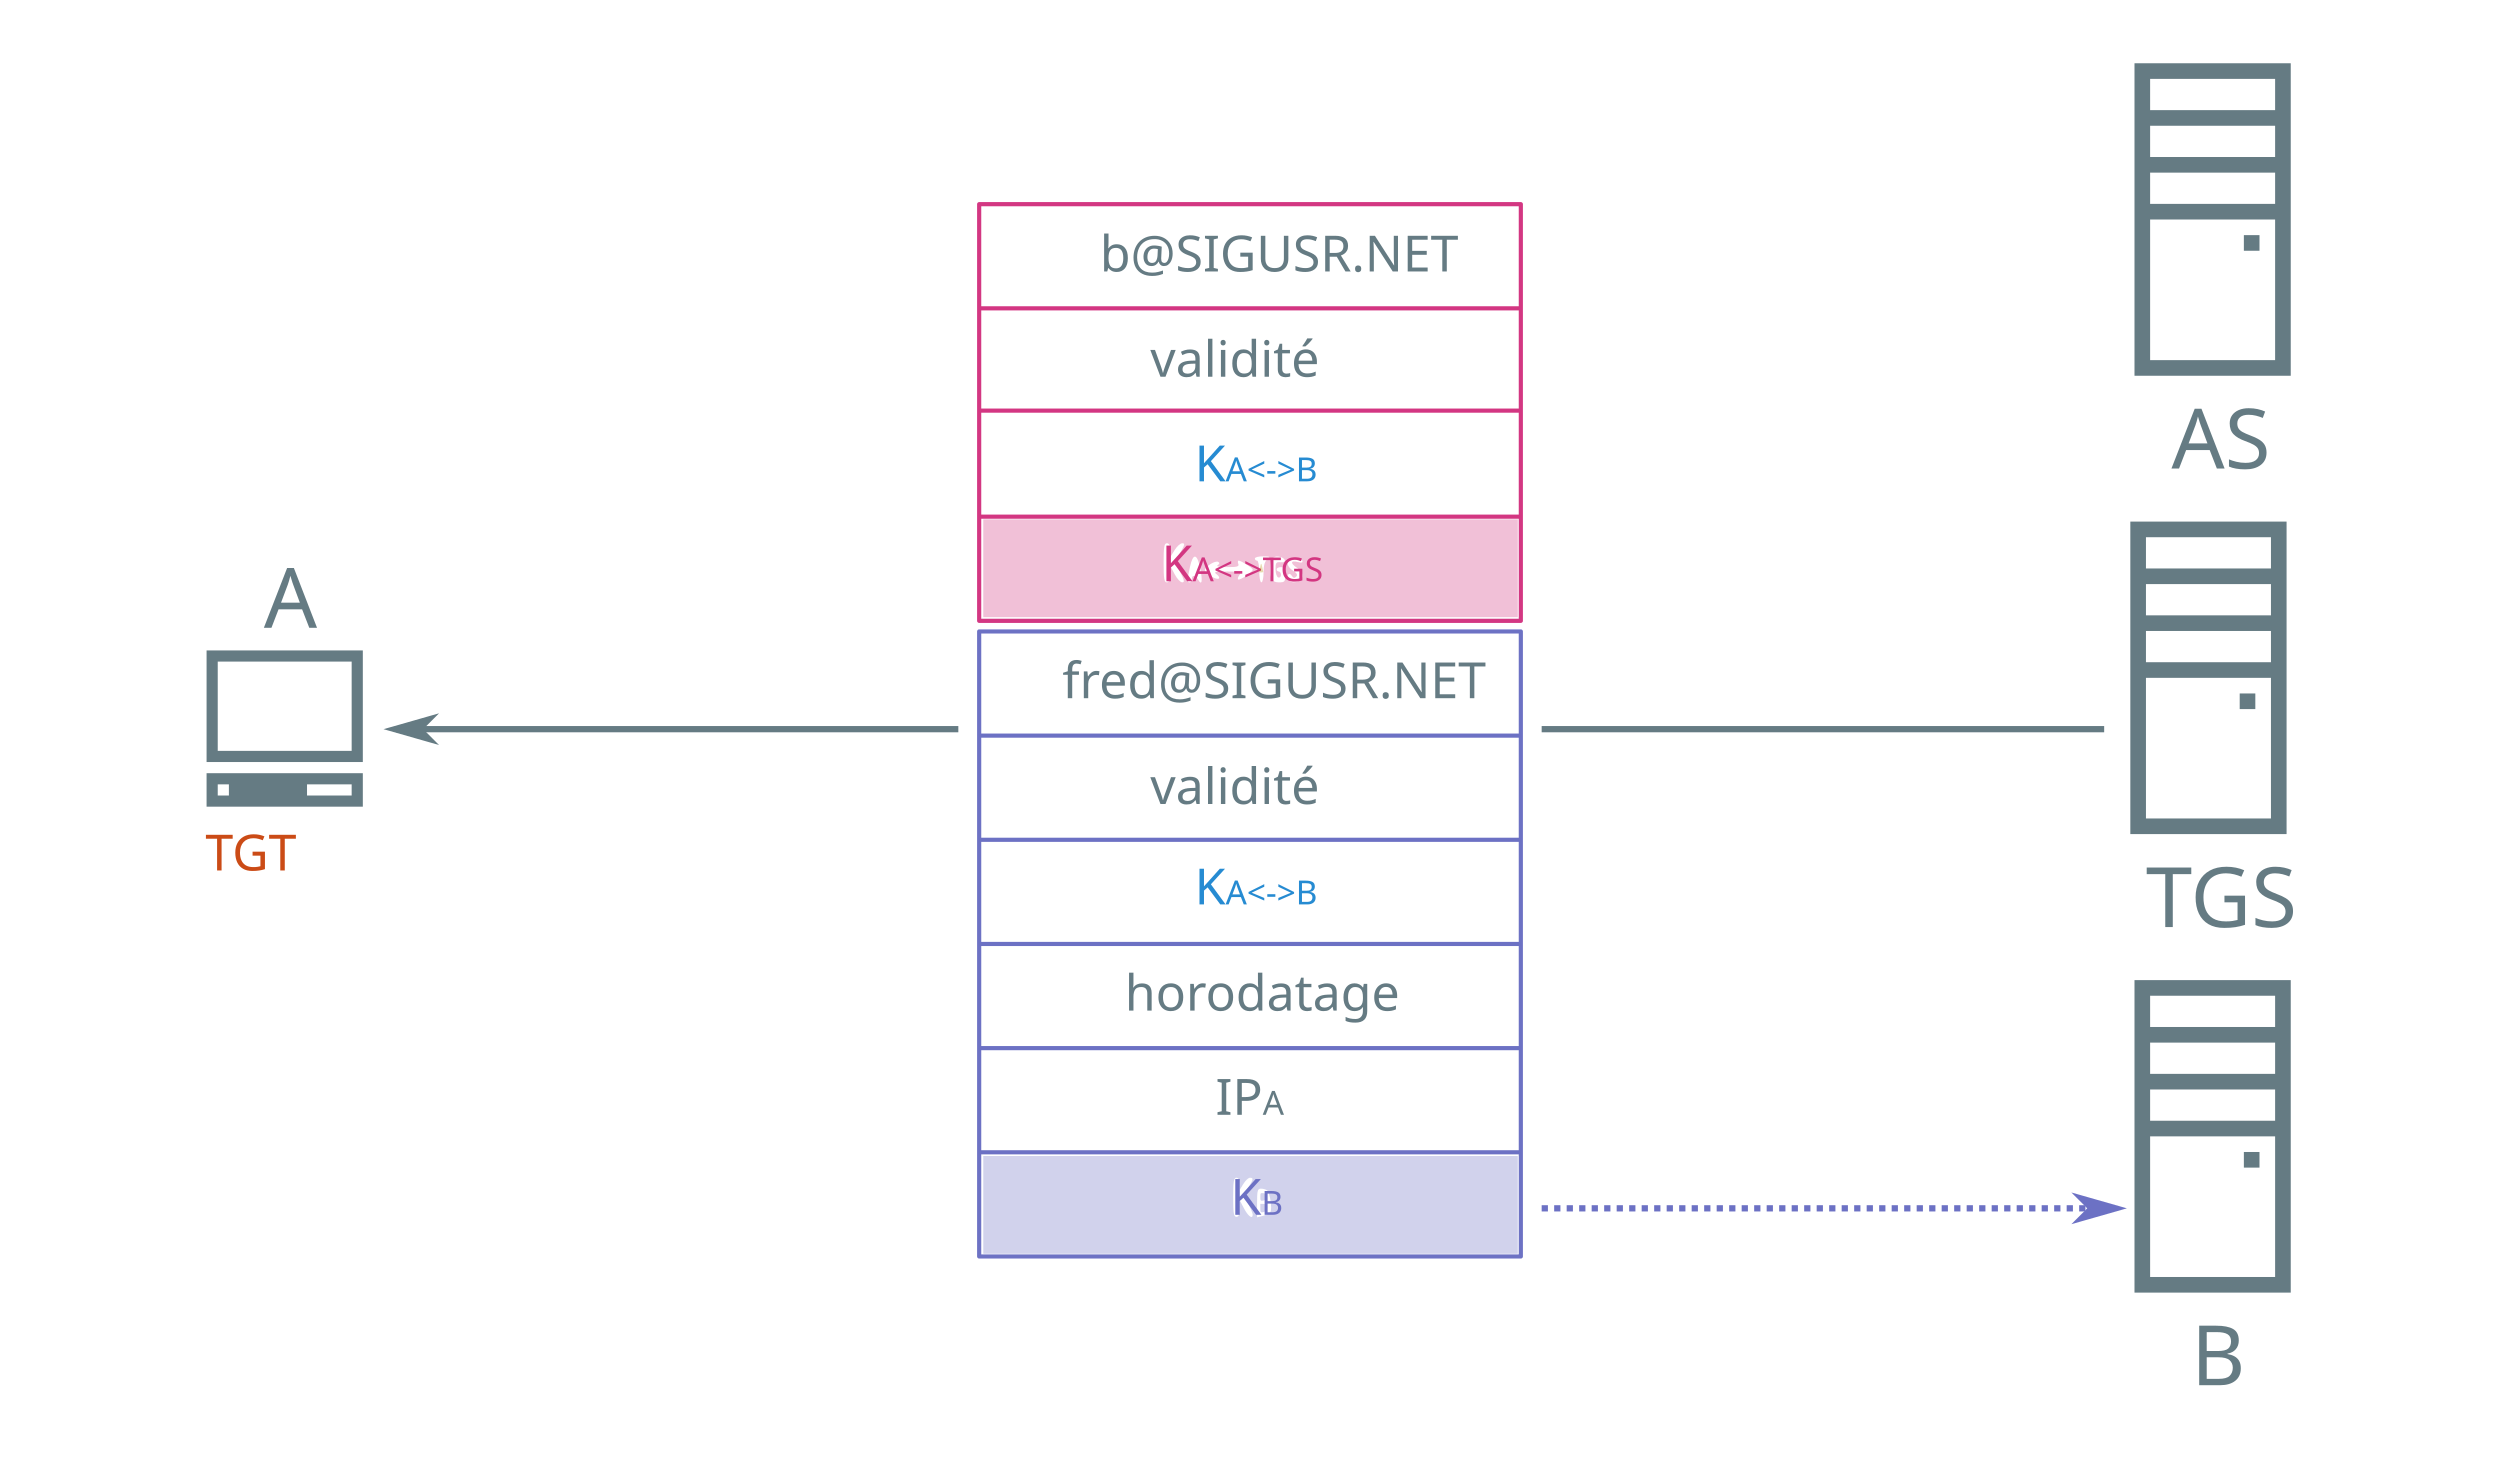
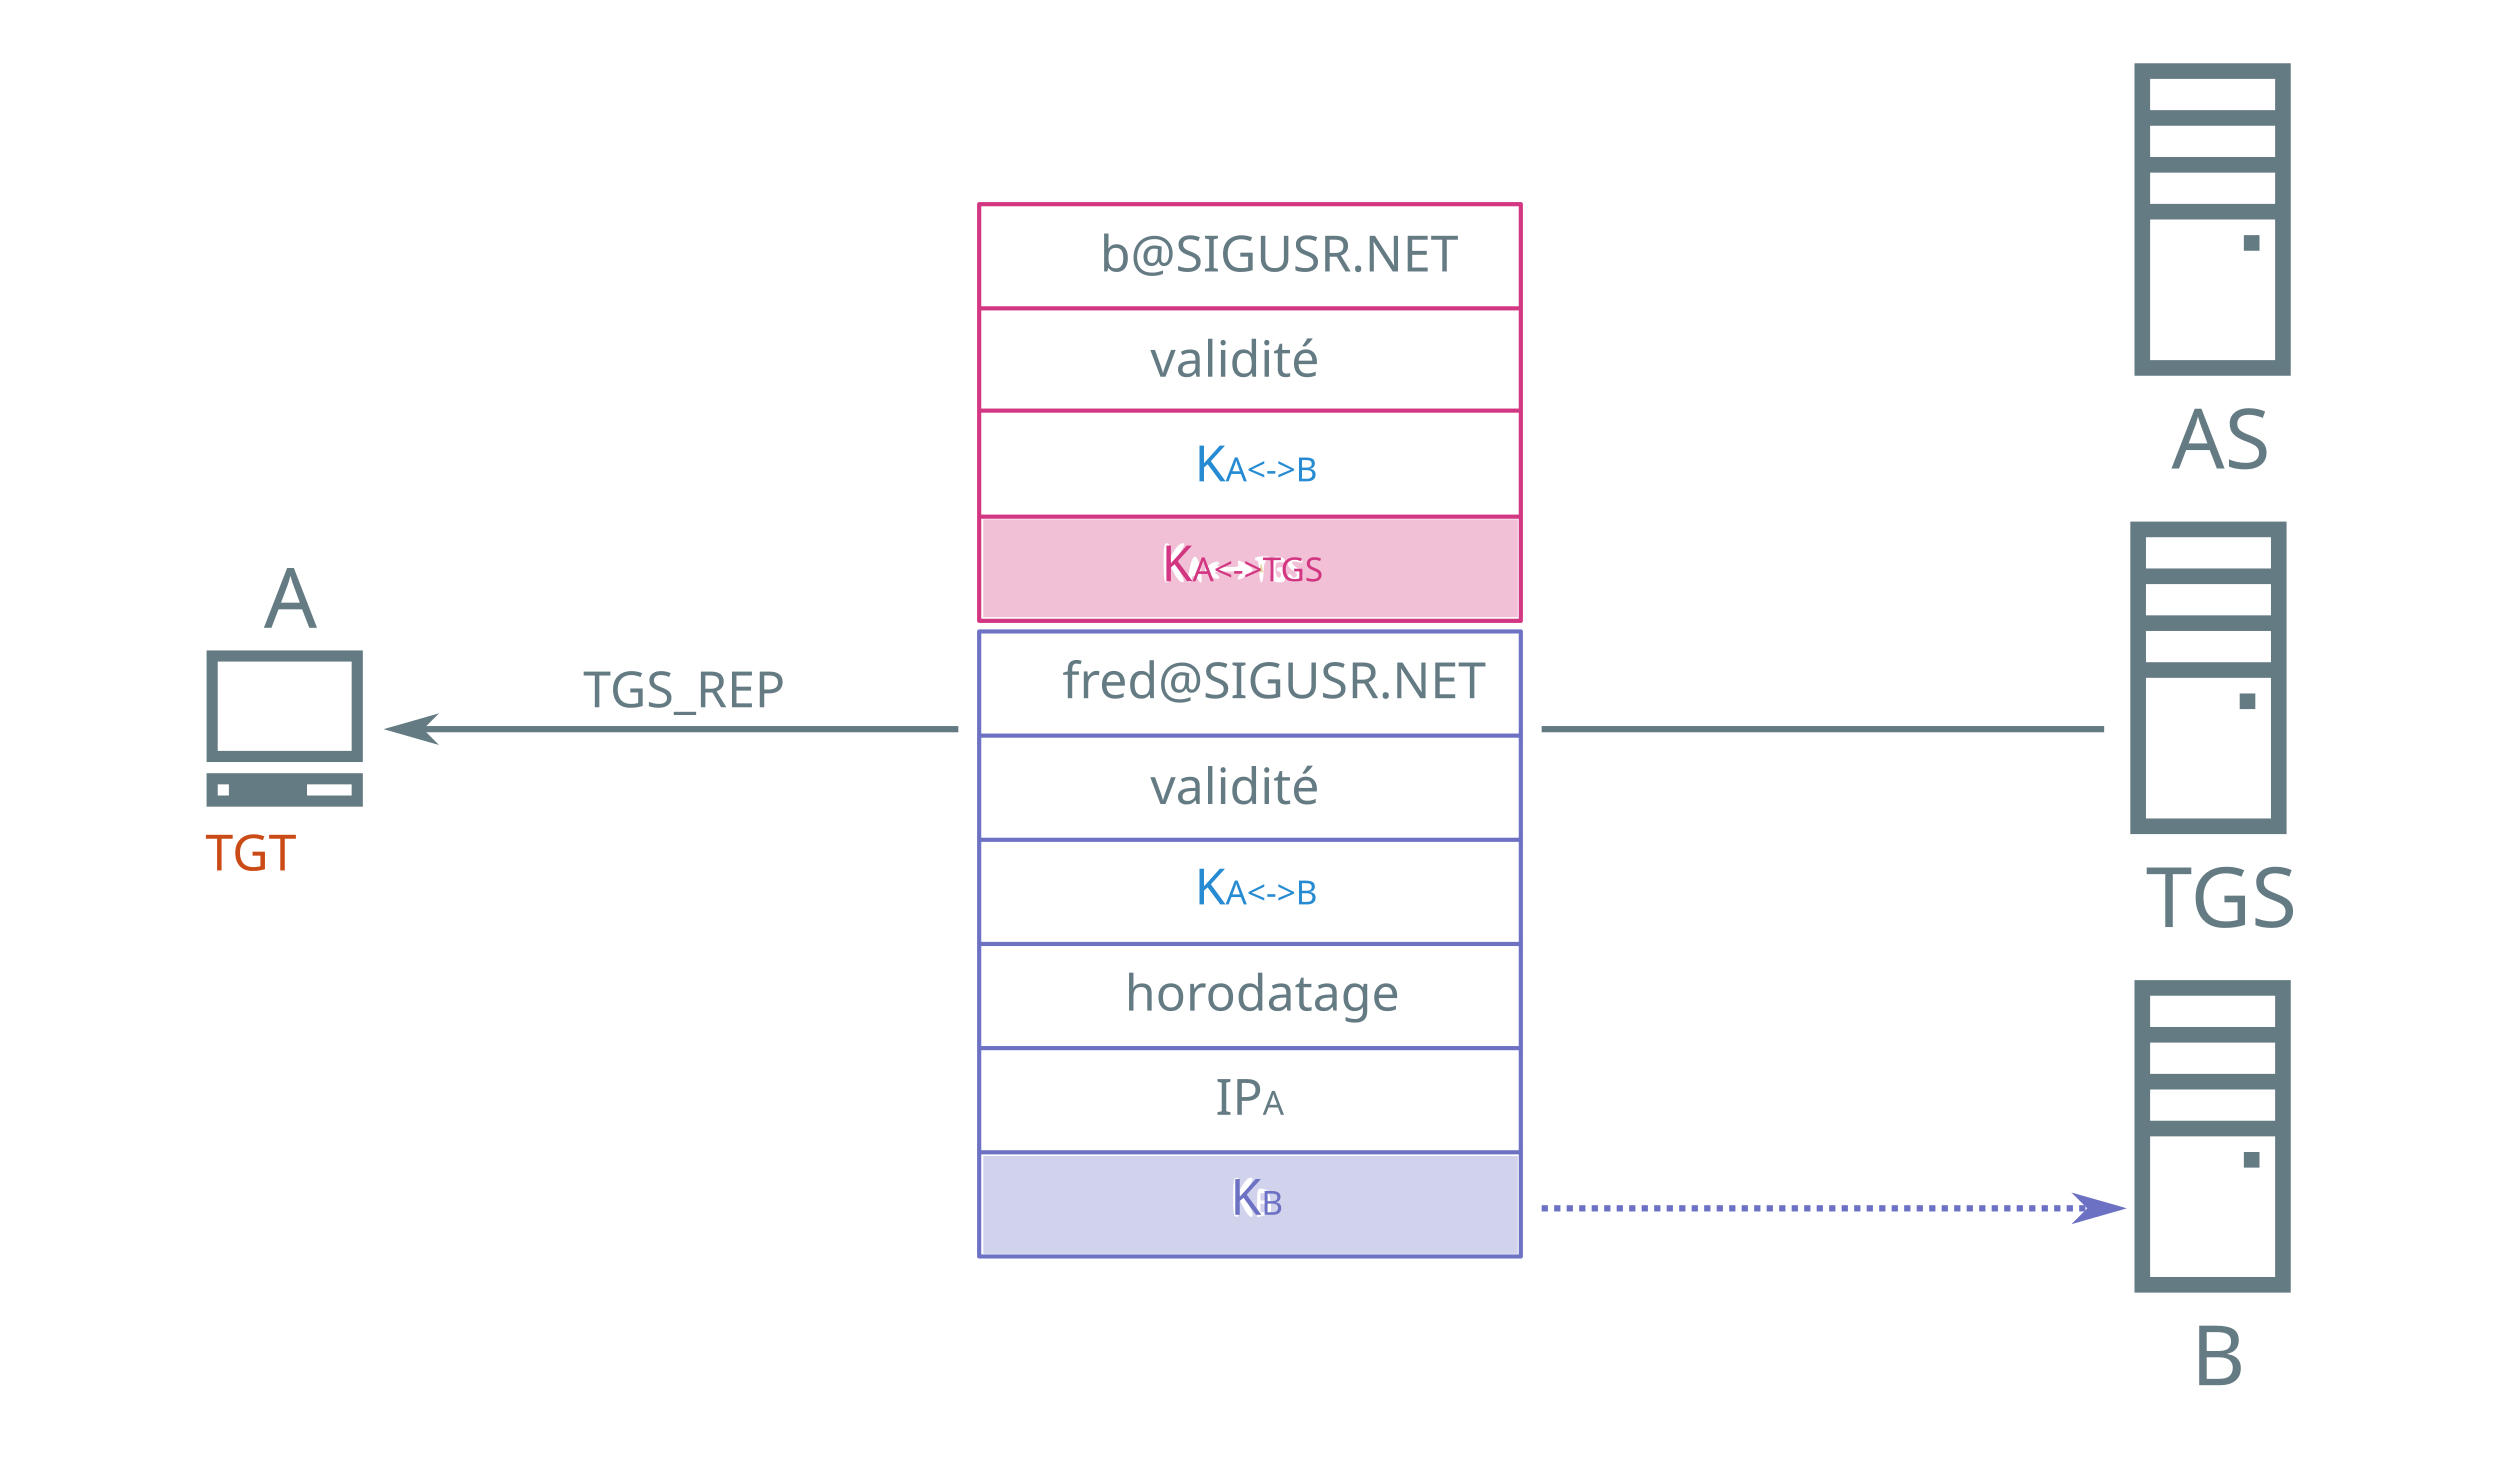
<svg xmlns="http://www.w3.org/2000/svg" width="1200" height="700" viewBox="0 0 1200 700" version="1.1" id="svg5">
  <defs id="defs5">
    <marker style="overflow:visible" id="Arrow1Mstart" refX="0.0" refY="0.0" orient="auto">
      <path transform="scale(0.4) translate(10,0)" style="fill-rule:evenodd;fill:context-stroke;stroke:context-stroke;stroke-width:1.0pt" d="M 0.0,0.0 L 5.0,-5.0 L -12.5,0.0 L 5.0,5.0 L 0.0,0.0 z " id="path1154" />
    </marker>
    <marker style="overflow:visible;" id="Arrow1Mend" refX="0.0" refY="0.0" orient="auto">
      <path transform="scale(0.4) rotate(180) translate(10,0)" style="fill-rule:evenodd;fill:context-stroke;stroke:context-stroke;stroke-width:1.0pt;" d="M 0.0,0.0 L 5.0,-5.0 L -12.5,0.0 L 5.0,5.0 L 0.0,0.0 z " id="path16067" />
    </marker>
  </defs>
  <style id="style2">
        @font-face {
            font-family: 'Iosevka';
            font-display: swap;
            font-weight: 400;
            font-stretch: normal;
            font-style: normal;
            src: url('/dist/theme/fonts/Iosevka/WOFF2/Iosevka-Regular.woff2') format('woff2');
        }

        @font-face {
            font-family: 'Iosevka';
            font-display: swap;
            font-weight: 400;
            font-stretch: normal;
            font-style: italic;
            src: url('/dist/theme/fonts/Iosevka/WOFF2/Iosevka-Italic.woff2') format('woff2');
        }

        @font-face {
            font-family: 'Iosevka';
            font-display: swap;
            font-weight: 700;
            font-stretch: normal;
            font-style: normal;
            src: url('/dist/theme/fonts/Iosevka/WOFF2/Iosevka-Bold.woff2') format('woff2');
        }

        @font-face {
            font-family: 'Iosevka';
            font-display: swap;
            font-weight: 700;
            font-stretch: normal;
            font-style: italic;
            src: url('/dist/theme/fonts/Iosevka/WOFF2/Iosevka-BoldItalic.woff2') format('woff2');
        }
    </style>
  <g id="g966" transform="matrix(0.9921875,0,0,0.9921875,56.60349,347.3899)">
    <rect class="st0" height="48.594" id="XMLID_2248_" width="70.191" x="45.587" y="-32.763" style="fill:none;stroke:#657b83;stroke-width:5.399;stroke-miterlimit:10;stroke-opacity:1" />
    <path class="st1" d="M 42.887,23.93 V 40.128 H 118.478 V 23.93 Z m 10.799,10.799 h -5.399 v -5.399 h 5.399 z m 59.393,0 H 91.481 V 29.33 H 113.078 Z" id="XMLID_49_" style="fill:#657b83;fill-opacity:1;stroke-width:2.7" />
  </g>
  <g id="g977-4" transform="matrix(0.9921875,0,0,0.9921875,423.9048,551.2061)">
    <path d="m 605.382,-81.387 v 22.677 7.559 15.118 7.559 15.118 7.559 75.591 h 75.591 v -75.591 -7.559 -15.118 -7.559 -15.118 -7.559 -22.677 z m 7.559,7.559 h 60.472 v 15.118 h -60.472 z m 0,22.677 h 60.472 v 15.118 h -60.472 z m 0,22.677 h 60.472 v 15.118 h -60.472 z m 0,22.677 h 60.472 V 62.235 h -60.472 z m 45.354,7.559 v 7.559 h 7.559 V 1.762 Z" style="fill:#657b83;fill-opacity:1;stroke:none;stroke-width:0px" id="path2-7" />
  </g>
  <text xml:space="preserve" style="font-size:40px;line-height:1.25;font-family:Iosevka;-inkscape-font-specification:'Iosevka, Normal';fill:#657b83;fill-opacity:1" x="126.656" y="301.336" id="text2107">
    <tspan id="tspan2105" x="126.656" y="301.336">A</tspan>
  </text>
  <g id="g977" transform="matrix(0.9921875,0,0,0.9921875,423.9048,111.1158)">
    <path d="m 605.382,-81.387 v 22.677 7.559 15.118 7.559 15.118 7.559 75.591 h 75.591 v -75.591 -7.559 -15.118 -7.559 -15.118 -7.559 -22.677 z m 7.559,7.559 h 60.472 v 15.118 h -60.472 z m 0,22.677 h 60.472 v 15.118 h -60.472 z m 0,22.677 h 60.472 v 15.118 h -60.472 z m 0,22.677 h 60.472 V 62.235 h -60.472 z m 45.354,7.559 v 7.559 h 7.559 V 1.762 Z" style="fill:#657b83;fill-opacity:1;stroke:none;stroke-width:0px" id="path2" />
  </g>
  <text xml:space="preserve" style="font-size:40px;line-height:1.25;font-family:Iosevka;-inkscape-font-specification:'Iosevka, Normal';fill:#657b83;fill-opacity:1;stroke-width:1" x="1042.297" y="224.889" id="text7127">
    <tspan id="tspan7125" x="1042.297" y="224.889" style="stroke-width:1">AS</tspan>
  </text>
  <g id="g977-0" transform="matrix(0.9921875,0,0,0.9921875,421.9048,331.1158)">
    <path d="m 605.382,-81.387 v 22.677 7.559 15.118 7.559 15.118 7.559 75.591 h 75.591 v -75.591 -7.559 -15.118 -7.559 -15.118 -7.559 -22.677 z m 7.559,7.559 h 60.472 v 15.118 h -60.472 z m 0,22.677 h 60.472 v 15.118 h -60.472 z m 0,22.677 h 60.472 v 15.118 h -60.472 z m 0,22.677 h 60.472 V 62.235 h -60.472 z m 45.354,7.559 v 7.559 h 7.559 V 1.762 Z" style="fill:#657b83;fill-opacity:1;stroke:none;stroke-width:0px" id="path2-4" />
  </g>
  <text xml:space="preserve" style="font-size:40px;line-height:1.25;font-family:Iosevka;-inkscape-font-specification:'Iosevka, Normal';fill:#657b83;fill-opacity:1" x="1030.017" y="444.989" id="text7127-8">
    <tspan id="tspan7125-8" x="1030.017" y="444.989">TGS</tspan>
  </text>
  <text xml:space="preserve" style="font-size:40px;line-height:1.25;font-family:Iosevka;-inkscape-font-specification:'Iosevka, Normal';fill:#657b83;fill-opacity:1" x="1051.737" y="664.9" id="text9429">
    <tspan id="tspan9427" x="1051.737" y="664.9">B</tspan>
  </text>
  <path style="fill:none;stroke:#657b83;stroke-width:3;stroke-linecap:butt;stroke-linejoin:miter;stroke-opacity:1;stroke-miterlimit:4;stroke-dasharray:none;marker-start:url(#Arrow1Mstart)" d="M 190,350 H 460" id="path15909" />
  <path style="fill:none;stroke:#657b83;stroke-width:3;stroke-linecap:butt;stroke-linejoin:miter;stroke-opacity:1;stroke-miterlimit:4;stroke-dasharray:none;marker-end:" d="m 740,350 h 270" id="path15911" />
  <text xml:space="preserve" style="font-size:24px;line-height:1.25;font-family:Iosevka;-inkscape-font-specification:'Iosevka, Normal';fill:#268bd2;fill-opacity:1;stroke:none;stroke-opacity:1" x="573.424" y="231.024" id="text23706">
    <tspan x="573.424" y="231.024" id="tspan23708">K<tspan style="font-size:16px;fill:#268bd2;fill-opacity:1" id="tspan5867">A&lt;-&gt;B</tspan>
    </tspan>
  </text>
  <text xml:space="preserve" style="font-size:24px;line-height:1.25;font-family:Iosevka;-inkscape-font-specification:'Iosevka, Normal';fill:#d33682;fill-opacity:1;stroke:none;stroke-opacity:1" x="557.552" y="279.024" id="text23706-8">
    <tspan x="557.552" y="279.024" id="tspan23708-9">K<tspan style="font-size:16px;fill:#d33682;fill-opacity:1" id="tspan23088">A&lt;-&gt;TGS</tspan>
    </tspan>
  </text>
  <text xml:space="preserve" style="font-size:24px;line-height:1.25;font-family:Iosevka;-inkscape-font-specification:'Iosevka, Normal';fill:#657b83;fill-opacity:1;stroke:none;stroke-opacity:1" x="527.928" y="130.316" id="text25298">
    <tspan id="tspan25296" x="527.928" y="130.316">b@SIGUSR.NET</tspan>
  </text>
  <text xml:space="preserve" style="font-size:24px;line-height:1.25;font-family:Iosevka;-inkscape-font-specification:'Iosevka, Normal';fill:#657b83;fill-opacity:1;stroke:none;stroke-opacity:1" x="552.144" y="180.822" id="text27480">
    <tspan id="tspan27478" x="552.144" y="180.822">validité</tspan>
  </text>
  <rect style="opacity:0.996;fill:none;fill-opacity:1;stroke:#d33682;stroke-width:2;stroke-linejoin:round;stroke-miterlimit:4;stroke-dasharray:none;stroke-opacity:1" id="rect18756" width="260" height="200" x="470" y="98" />
  <path style="fill:none;stroke:#d33682;stroke-width:2;stroke-linecap:butt;stroke-linejoin:miter;stroke-miterlimit:4;stroke-dasharray:none;stroke-opacity:1" d="M 470,148 H 730" id="path18915" />
  <path style="fill:none;stroke:#d33682;stroke-width:2;stroke-linecap:butt;stroke-linejoin:miter;stroke-miterlimit:4;stroke-dasharray:none;stroke-opacity:1" d="M 470,197.1 H 730" id="path18915-8" />
  <path style="fill:none;stroke:#d33682;stroke-width:2;stroke-linecap:butt;stroke-linejoin:miter;stroke-miterlimit:4;stroke-dasharray:none;stroke-opacity:1" d="M 470,248 H 730" id="path18915-6" />
  <path style="opacity:0.996;fill:#b58900;fill-opacity:0.314;stroke:none;stroke-width:0.522;stroke-linejoin:round;stroke-opacity:1" d="m 604.742,272.85 c 0.555,-2.818 0.627,-2.855 1.149,-0.587 0.264,1.147 0.484,2.174 0.488,2.282 0.004,0.108 -0.446,0.196 -1.001,0.196 h -1.009 z" id="path14819" />
  <text xml:space="preserve" style="font-style:normal;font-variant:normal;font-weight:normal;font-stretch:normal;font-size:24px;line-height:1.25;font-family:Iosevka;-inkscape-font-specification:'Iosevka, Normal';font-variant-ligatures:normal;font-variant-caps:normal;font-variant-numeric:normal;font-variant-east-asian:normal;fill:#657b83;fill-opacity:1;stroke:none;stroke-opacity:1" x="509.928" y="335.141" id="text8602">
    <tspan id="tspan8600" x="509.928" y="335.141">fred@SIGUSR.NET</tspan>
  </text>
  <text xml:space="preserve" style="font-size:24px;line-height:1.25;font-family:Iosevka;-inkscape-font-specification:'Iosevka, Normal';fill:#268bd2;fill-opacity:1;stroke:none;stroke-opacity:1" x="573.424" y="434.124" id="text23706-9">
    <tspan x="573.424" y="434.124" id="tspan23708-2">K<tspan style="font-size:16px;fill:#268bd2;fill-opacity:1" id="tspan5867-5">A&lt;-&gt;B</tspan>
    </tspan>
  </text>
  <text xml:space="preserve" style="font-size:24px;line-height:1.25;font-family:Iosevka;-inkscape-font-specification:'Iosevka, Normal';fill:#657b83;fill-opacity:1;stroke:none;stroke-opacity:1" x="552.144" y="385.922" id="text27480-3">
    <tspan id="tspan27478-0" x="552.144" y="385.922">validité</tspan>
  </text>
  <rect style="opacity:0.996;fill:none;fill-opacity:1;stroke:#6c71c4;stroke-width:2;stroke-linejoin:round;stroke-miterlimit:4;stroke-dasharray:none;stroke-opacity:1" id="rect18756-7" width="260" height="300" x="470" y="303.1" />
  <path style="fill:none;stroke:#6c71c4;stroke-width:2;stroke-linecap:butt;stroke-linejoin:miter;stroke-miterlimit:4;stroke-dasharray:none;stroke-opacity:1" d="M 470,353.1 H 730" id="path18915-64" />
  <path style="fill:none;stroke:#6c71c4;stroke-width:2;stroke-linecap:butt;stroke-linejoin:miter;stroke-miterlimit:4;stroke-dasharray:none;stroke-opacity:1" d="M 470,403.1 H 730" id="path18915-3" />
  <path style="fill:none;stroke:#6c71c4;stroke-width:2;stroke-linecap:butt;stroke-linejoin:miter;stroke-miterlimit:4;stroke-dasharray:none;stroke-opacity:1" d="M 470,453.1 H 730" id="path18915-0" />
  <path style="fill:none;stroke:#6c71c4;stroke-width:2;stroke-linecap:butt;stroke-linejoin:miter;stroke-miterlimit:4;stroke-dasharray:none;stroke-opacity:1" d="M 470,503.1 H 730" id="path18915-0-4" />
  <path style="fill:none;stroke:#6c71c4;stroke-width:2;stroke-linecap:butt;stroke-linejoin:miter;stroke-miterlimit:4;stroke-dasharray:none;stroke-opacity:1" d="M 470,553.1 H 730" id="path18915-0-0" />
  <text xml:space="preserve" style="font-size:24px;line-height:1.25;font-family:Iosevka;-inkscape-font-specification:'Iosevka, Normal';fill:#6c71c4;fill-opacity:1" x="590.613" y="583.1" id="text16587">
    <tspan id="tspan16585" x="590.613" y="583.1">K<tspan style="font-size:16px;fill:#6c71c4;fill-opacity:1" id="tspan31412">B</tspan>
    </tspan>
  </text>
  <text xml:space="preserve" style="font-size:24px;line-height:1.25;font-family:Iosevka;-inkscape-font-specification:'Iosevka, Normal';fill:#657b83;fill-opacity:1" x="583.452" y="535.1" id="text19983">
    <tspan id="tspan19981" x="583.452" y="535.1">IP<tspan style="font-size:16px;fill:#657b83;fill-opacity:1" id="tspan23219">A</tspan>
    </tspan>
  </text>
  <text xml:space="preserve" style="font-size:24px;line-height:1.25;font-family:Iosevka;-inkscape-font-specification:'Iosevka, Normal';fill:#657b83;fill-opacity:1" x="539.904" y="485.1" id="text30909">
    <tspan id="tspan30907" x="539.904" y="485.1">horodatage</tspan>
  </text>
  <g id="g847" transform="translate(-1.392,-2.168)">
    <text xml:space="preserve" style="font-size:24px;line-height:1.25;font-family:Iosevka;-inkscape-font-specification:'Iosevka, Normal';fill:#cb4b16;fill-opacity:1" x="100" y="420" id="text4889">
      <tspan id="tspan4887" x="100" y="420">TGT</tspan>
    </text>
  </g>
  <path style="opacity:0.996;fill:#d33682;fill-opacity:0.314;stroke:none;stroke-width:2.086;stroke-linejoin:round;stroke-opacity:1" d="m 471.968,272.751 v -23.468 h 128.292 128.292 v 23.468 23.468 H 600.26 471.968 Z m 89.746,2.868 0.046,-3.911 2.065,3.911 c 1.136,2.151 2.767,3.911 3.624,3.911 1.25,0 1.059,-0.985 -0.959,-4.954 l -2.518,-4.954 2.597,-4.433 c 2.165,-3.694 2.318,-4.433 0.918,-4.433 -0.923,0 -2.609,1.525 -3.746,3.39 l -2.067,3.39 -0.004,-3.39 c -0.003,-2.316 -0.5,-3.39 -1.568,-3.39 -1.275,0 -1.565,1.738 -1.565,9.387 0,7.649 0.29,9.387 1.565,9.387 1.104,0 1.578,-1.15 1.611,-3.911 z m 10.384,2.347 c 0,-2.124 1.752,-1.977 2.999,0.252 1.787,3.193 2.252,0.798 1.029,-5.293 -1.489,-7.414 -3.478,-7.671 -4.985,-0.644 -1.391,6.487 -1.4,7.25 -0.086,7.25 0.574,0 1.043,-0.704 1.043,-1.565 z m 34.42,-3.275 c 0,-3.386 0.548,-5.256 1.825,-6.225 1.622,-1.231 1.39,-1.389 -2.086,-1.419 -2.151,-0.018 -3.911,0.436 -3.911,1.01 0,0.574 0.469,1.043 1.043,1.043 0.574,0 1.043,2.347 1.043,5.215 0,2.868 0.469,5.215 1.043,5.215 0.574,0 1.043,-2.178 1.043,-4.839 z m 10.43,1.189 c 0,-2.955 -0.397,-3.651 -2.086,-3.651 -1.147,0 -2.086,0.469 -2.086,1.043 0,0.574 0.469,1.043 1.043,1.043 0.574,0 1.043,0.743 1.043,1.651 0,0.908 -0.587,1.456 -1.304,1.217 -0.717,-0.239 -1.304,-2.038 -1.304,-3.998 0,-3.114 0.307,-3.53 2.435,-3.3 3.222,0.349 2.427,-2.225 -0.834,-2.702 -2.902,-0.424 -4.171,1.314 -4.192,5.743 -0.025,5.118 0.935,6.604 4.268,6.604 2.753,0 3.017,-0.32 3.017,-3.651 z m 8.147,0.848 c 0.217,-1.523 -0.563,-2.863 -2.347,-4.031 -3.462,-2.269 -3.424,-3.825 0.072,-2.948 2.077,0.521 2.626,0.336 2.26,-0.762 -0.266,-0.798 -1.853,-1.451 -3.526,-1.451 -4.208,0 -4.793,3.84 -0.966,6.347 1.971,1.292 2.41,2.101 1.585,2.926 -0.825,0.825 -1.401,0.718 -2.083,-0.386 -1.195,-1.934 -2.572,-0.673 -1.713,1.568 1,2.607 6.309,1.609 6.718,-1.263 z m -41.044,-1.007 c -1.681,-1.229 -1.03,-1.405 5.185,-1.405 6.249,0 6.947,0.192 5.787,1.59 -0.726,0.874 -1.045,1.864 -0.709,2.2 0.69,0.69 6.988,-3.527 6.988,-4.679 0,-0.792 -5.548,-4.326 -6.791,-4.326 -0.403,0 -0.463,0.704 -0.133,1.565 0.491,1.279 -0.487,1.562 -5.364,1.549 -3.735,-0.01 -5.436,-0.351 -4.55,-0.913 0.957,-0.607 1.051,-1.122 0.29,-1.592 -1.363,-0.842 -6.399,2.277 -6.399,3.963 0,1.554 5.383,4.835 6.649,4.052 0.532,-0.329 0.103,-1.231 -0.954,-2.004 z" id="path987" />
  <path style="opacity:0.996;fill:#6c71c4;fill-opacity:0.314;stroke:none;stroke-width:2.086;stroke-linejoin:round;stroke-opacity:1" d="m 471.968,578.357 v -23.468 h 128.292 128.292 v 23.468 23.468 H 600.26 471.968 Z m 123.123,1.825 0.046,-3.911 2.065,3.911 c 1.957,3.707 4.101,5.185 4.101,2.827 0,-0.597 -0.961,-2.969 -2.136,-5.272 l -2.136,-4.187 2.136,-3.456 c 2.488,-4.026 2.616,-4.775 0.813,-4.775 -0.728,0 -2.123,1.291 -3.101,2.868 l -1.778,2.868 -0.028,-2.868 c -0.018,-1.842 -0.588,-2.868 -1.592,-2.868 -1.275,0 -1.565,1.738 -1.565,9.387 0,7.649 0.29,9.387 1.565,9.387 1.104,0 1.578,-1.15 1.611,-3.911 z m 14.689,1.61 c 0.976,-1.579 -0.239,-9.555 -1.593,-10.459 -0.631,-0.421 -1.969,-0.773 -2.973,-0.782 -1.556,-0.014 -1.825,1.002 -1.825,6.877 v 6.893 l 2.858,-0.717 c 1.572,-0.395 3.162,-1.209 3.534,-1.81 z" id="path988" />
  <path style="opacity:0.996;fill:#6c71c4;fill-opacity:0.314;stroke:none;stroke-width:0.738;stroke-linejoin:round;stroke-opacity:1" d="m 604.958,574.535 c 0,-1.774 0.039,-1.844 1.033,-1.844 1.307,0 1.918,0.607 1.918,1.905 0,1.085 -0.856,1.783 -2.188,1.783 -0.668,0 -0.762,-0.226 -0.762,-1.844 z" id="path1175" />
  <path style="opacity:0.996;fill:#6c71c4;fill-opacity:0.314;stroke:none;stroke-width:0.738;stroke-linejoin:round;stroke-opacity:1" d="m 604.958,579.882 v -2.028 h 1.217 c 1.482,0 2.102,0.559 2.102,1.897 0,1.146 -1.164,2.16 -2.479,2.16 -0.772,0 -0.84,-0.163 -0.84,-2.028 z" id="path1214" />
  <path style="fill:none;stroke:#6c71c4;stroke-width:3;stroke-linecap:butt;stroke-linejoin:miter;stroke-miterlimit:4;stroke-dasharray:3,3;stroke-dashoffset:0;stroke-opacity:1;marker-end:url(#Arrow1Mend)" d="m 740,580 h 275" id="path1177" />
+   <g id="g868" transform="translate(-284.2201,255)">
+     <text xml:space="preserve" style="font-size:24px;line-height:1.25;font-family:Iosevka;-inkscape-font-specification:'Iosevka, Normal';fill:#657b83;fill-opacity:1" x="564.144" y="84.5" id="text23677">
+       <tspan x="564.144" y="84.5" id="tspan1800">TGS_REP</tspan>
+     </text>
+   </g>
</svg>
